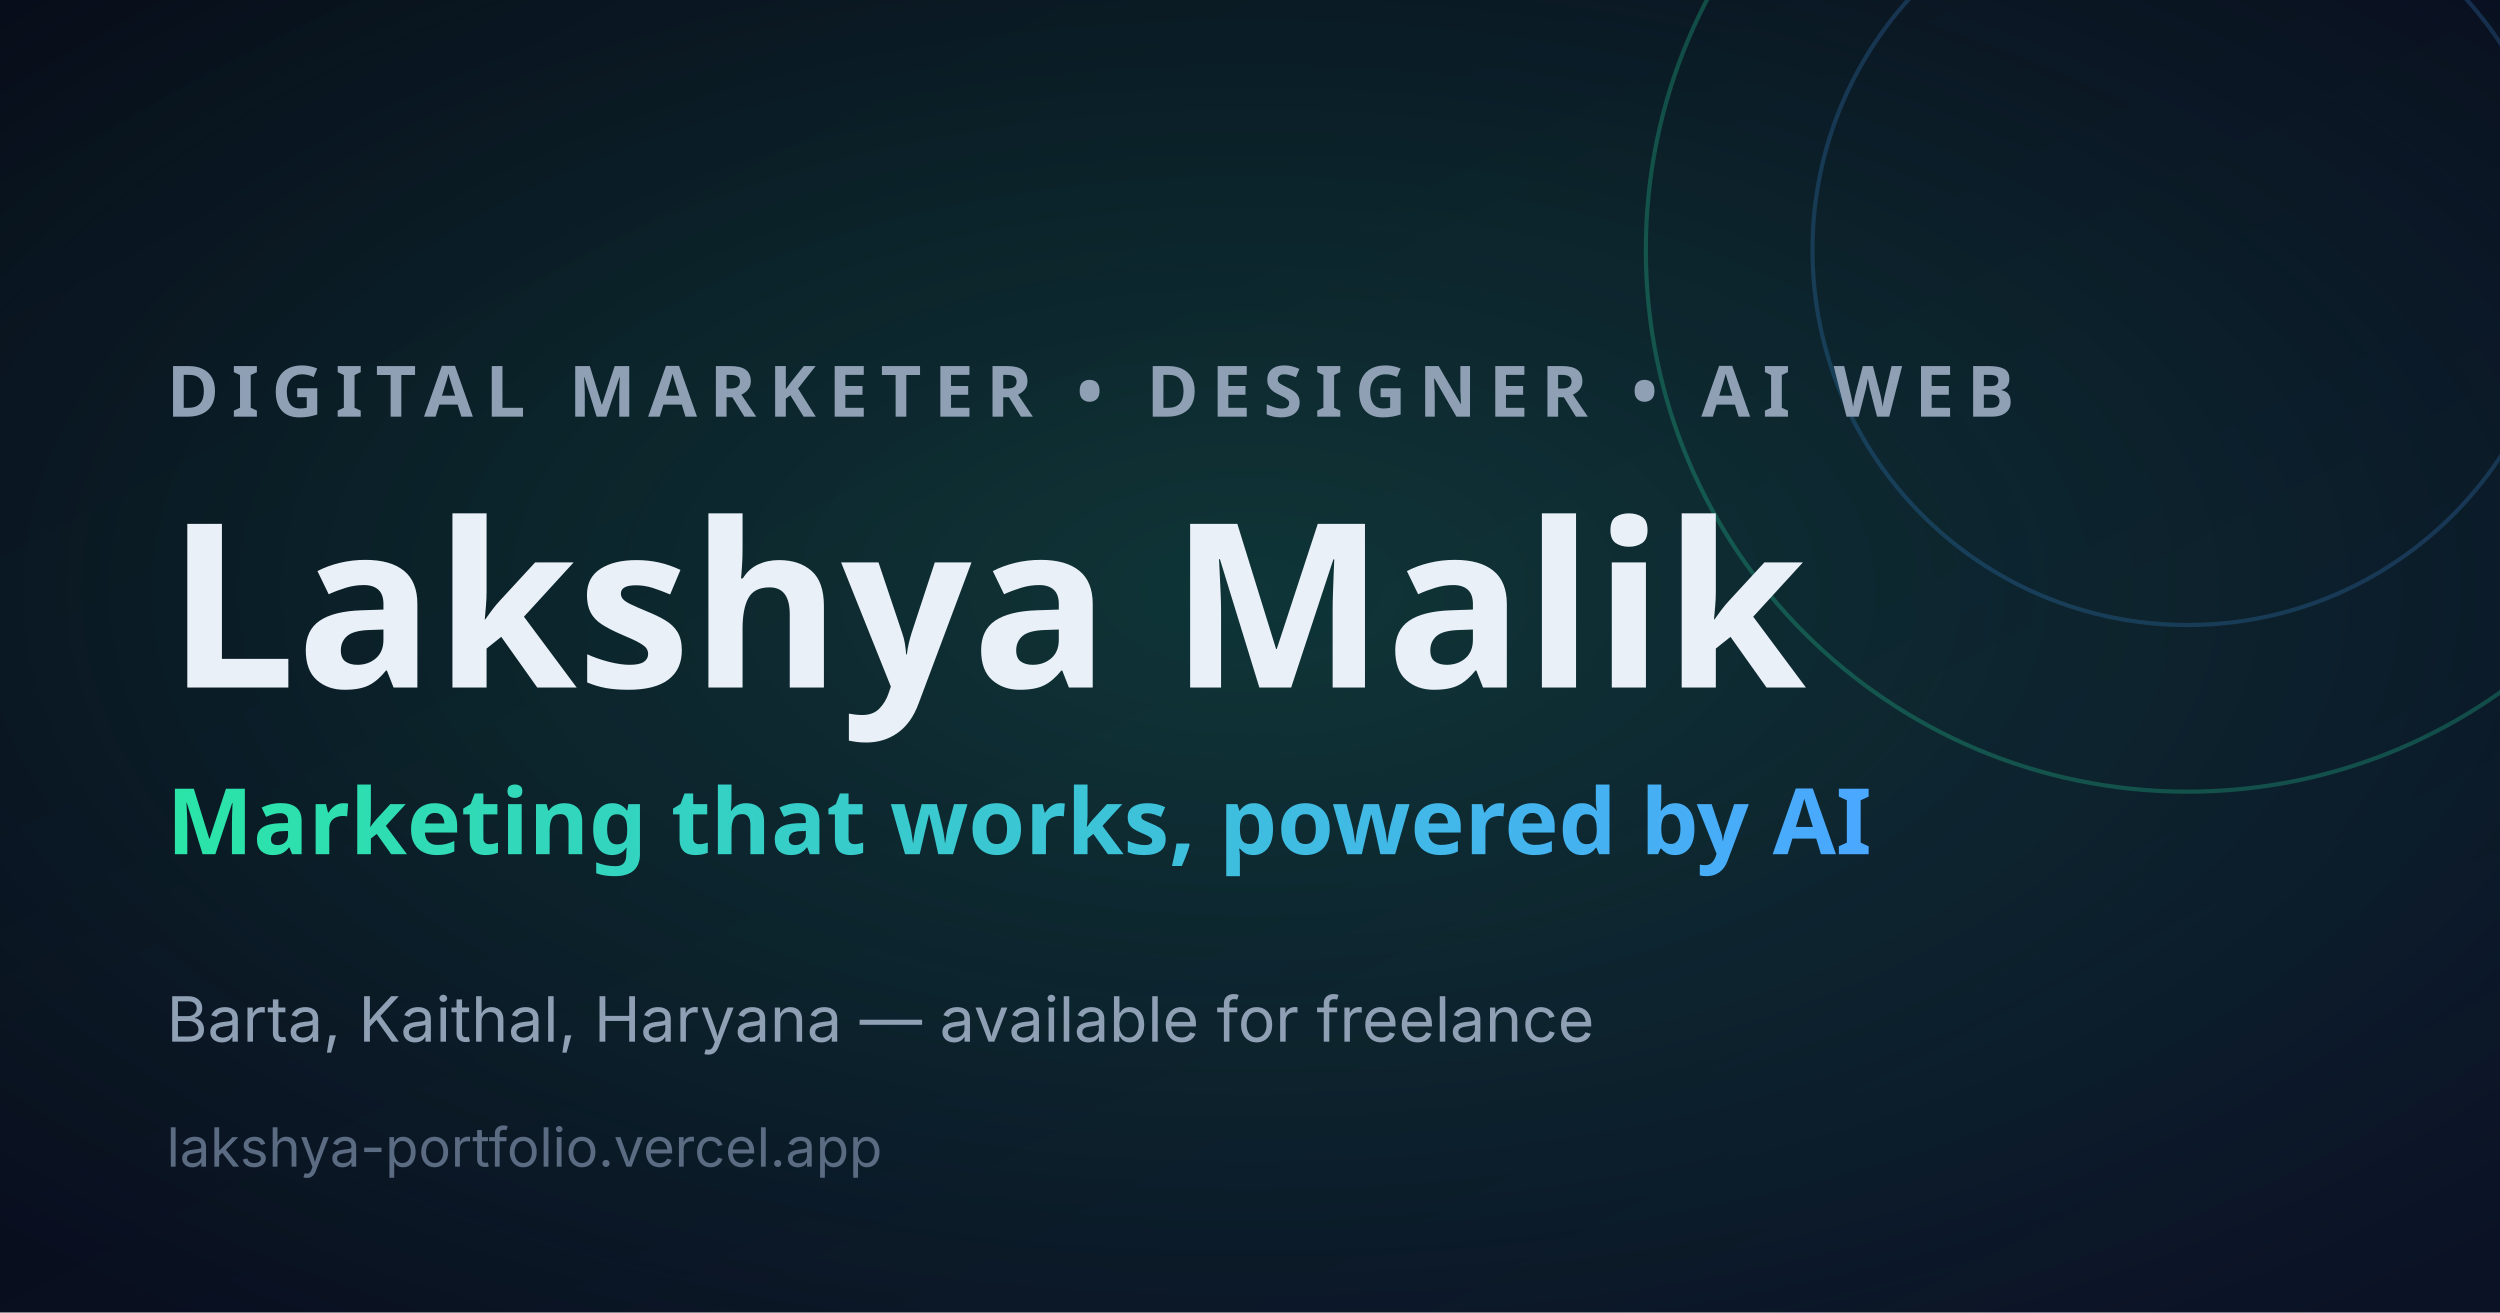
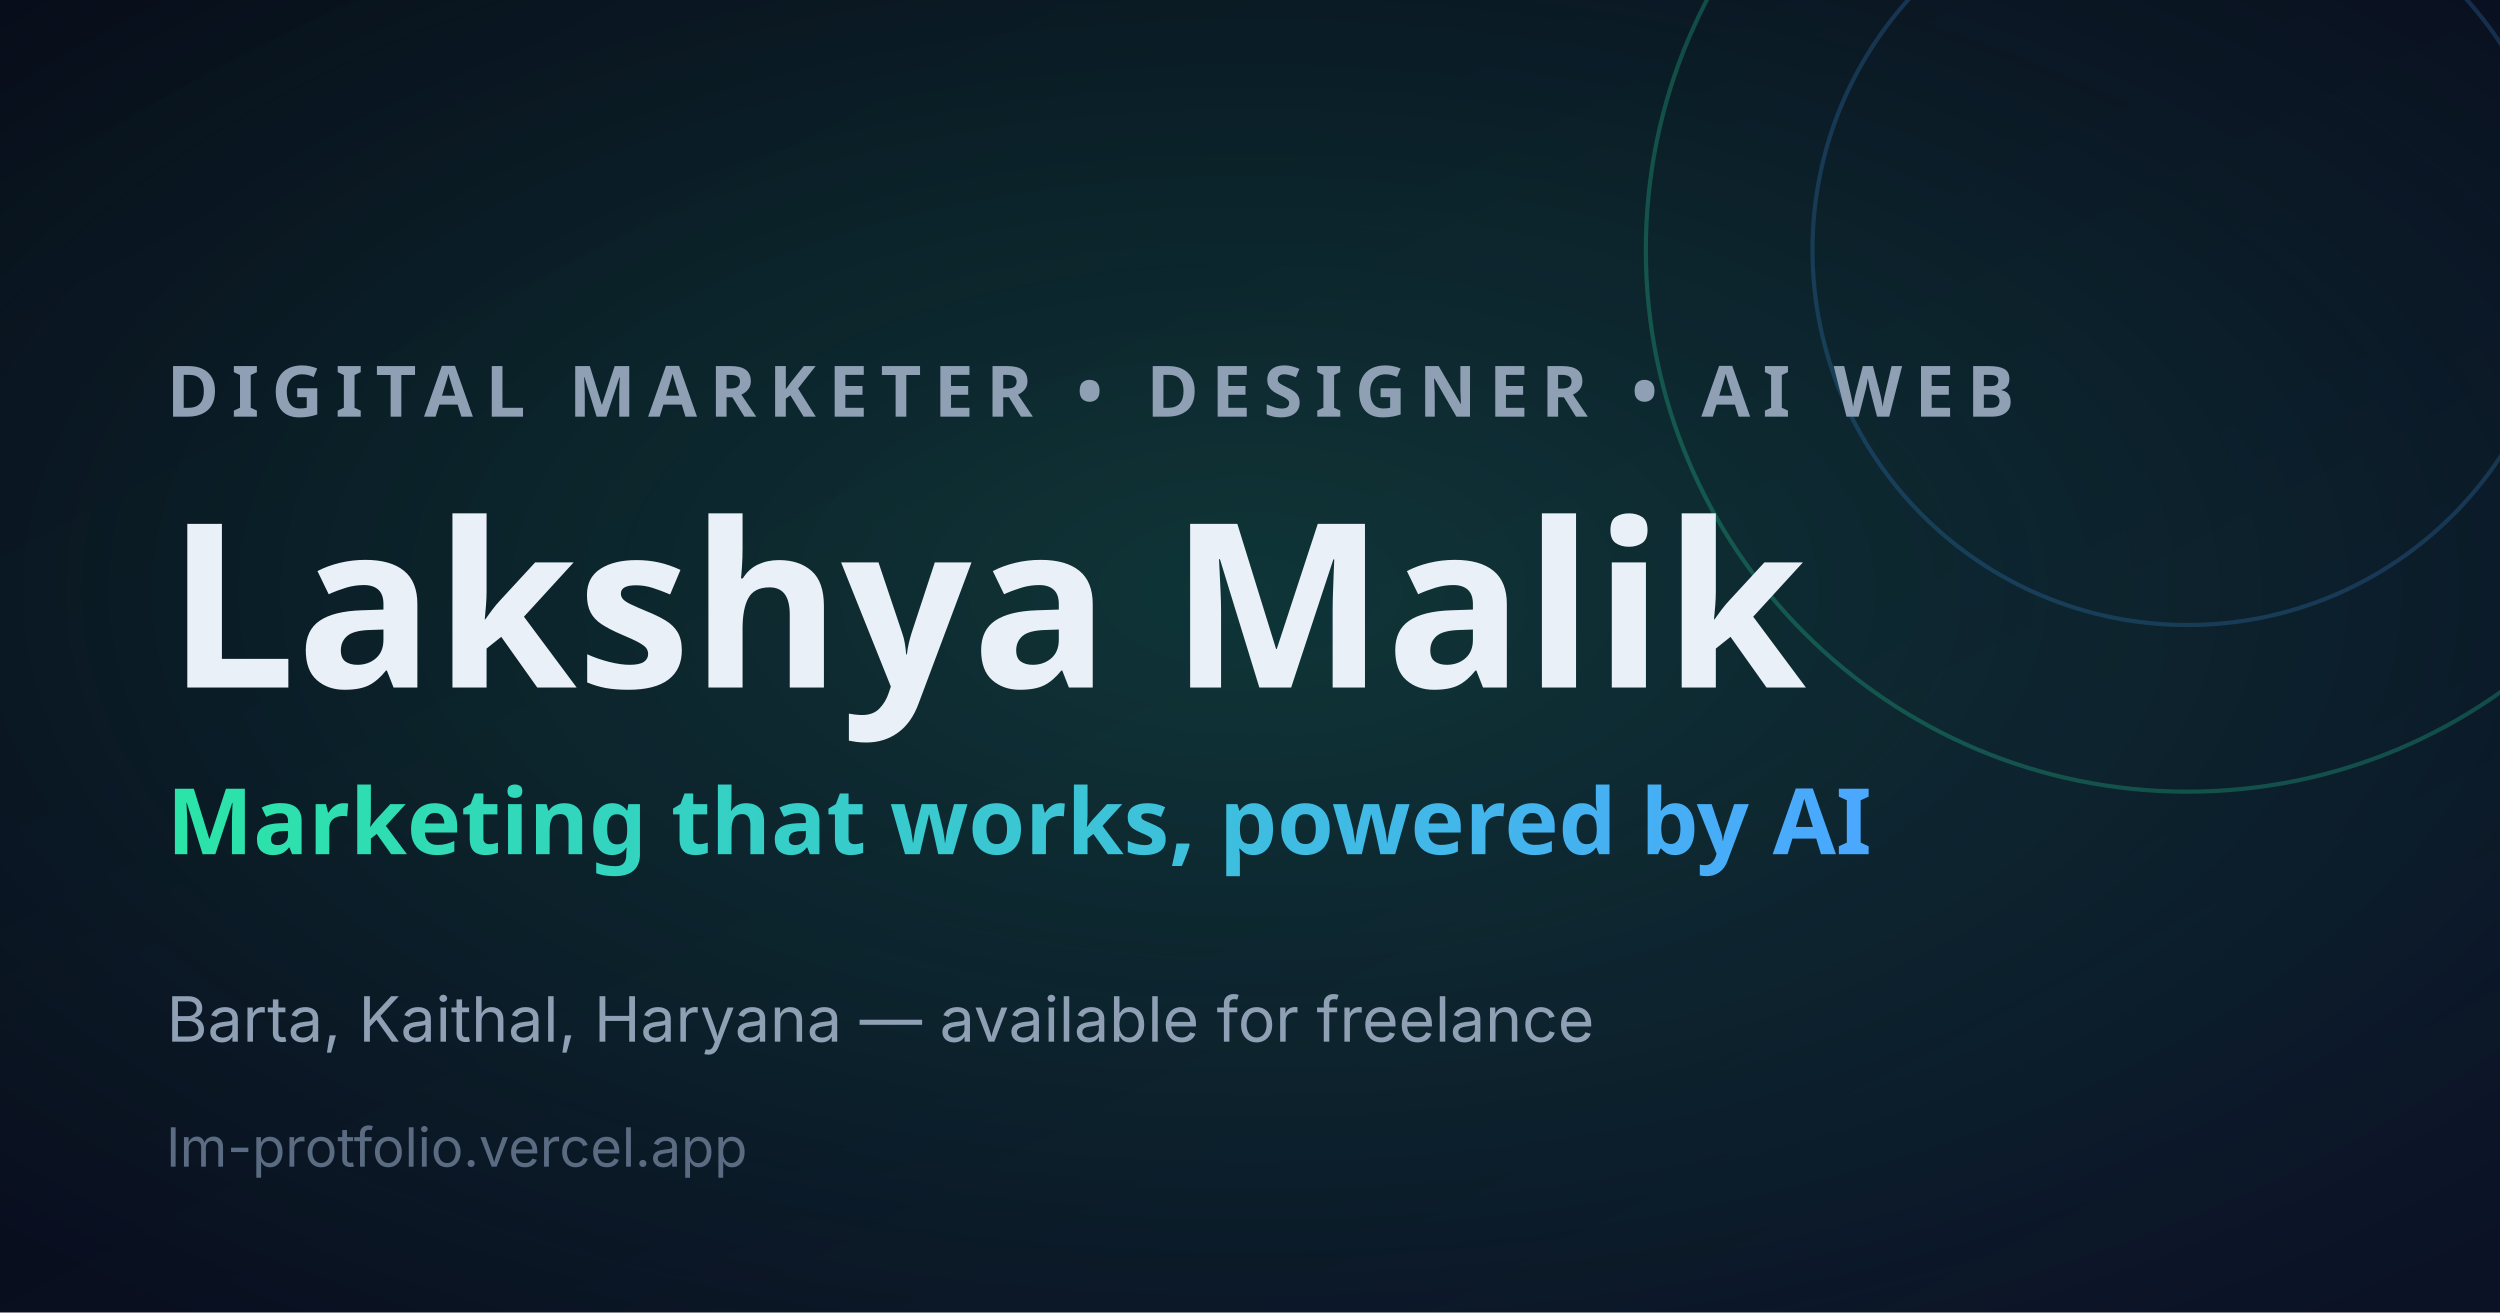
<svg xmlns="http://www.w3.org/2000/svg" width="1200" height="630" viewBox="0 0 1200 630">
  <defs>
    <linearGradient id="bg" x1="0" y1="0" x2="1" y2="1">
      <stop offset="0" stop-color="#070b18" />
      <stop offset="1" stop-color="#0b1226" />
    </linearGradient>
    <linearGradient id="tx" x1="0" y1="0" x2="1" y2="0">
      <stop offset="0" stop-color="#2be4a8" />
      <stop offset="1" stop-color="#4aa8ff" />
    </linearGradient>
    <radialGradient id="glow" cx="0.5" cy="0.45" r="0.7">
      <stop offset="0" stop-color="#2be4a8" stop-opacity="0.18" />
      <stop offset="1" stop-color="#2be4a8" stop-opacity="0" />
    </radialGradient>
  </defs>
  <rect width="1200" height="630" fill="url(#bg)" />
  <rect width="1200" height="630" fill="url(#glow)" />
  <circle cx="1050" cy="120" r="260" fill="none" stroke="#2be4a8" stroke-opacity="0.25" stroke-width="2" />
  <circle cx="1050" cy="120" r="180" fill="none" stroke="#4aa8ff" stroke-opacity="0.2" stroke-width="2" />
  <text x="80" y="200" font-family="'Space Grotesk','Segoe UI',system-ui,sans-serif" font-size="34" font-weight="600" fill="#8fa0b5" letter-spacing="6">DIGITAL MARKETER • DESIGNER • AI WEB</text>
  <text x="80" y="330" font-family="'Space Grotesk','Segoe UI',system-ui,sans-serif" font-size="110" font-weight="700" fill="#eaf0f7">Lakshya Malik</text>
  <text x="80" y="410" font-family="'Space Grotesk','Segoe UI',system-ui,sans-serif" font-size="44" font-weight="700" fill="url(#tx)">Marketing that works, powered by AI</text>
  <text x="80" y="500" font-family="'Inter','Segoe UI',system-ui,sans-serif" font-size="30" fill="#8fa0b5">Barta, Kaithal, Haryana — available for freelance</text>
-   <text x="80" y="560" font-family="'Inter','Segoe UI',system-ui,sans-serif" font-size="26" fill="#5b6b82">lakshya-portfolio.vercel.app</text>
+   <text x="80" y="560" font-family="'Inter','Segoe UI',system-ui,sans-serif" font-size="26" fill="#5b6b82">lm-protfolio.vercel.app</text>
</svg>
